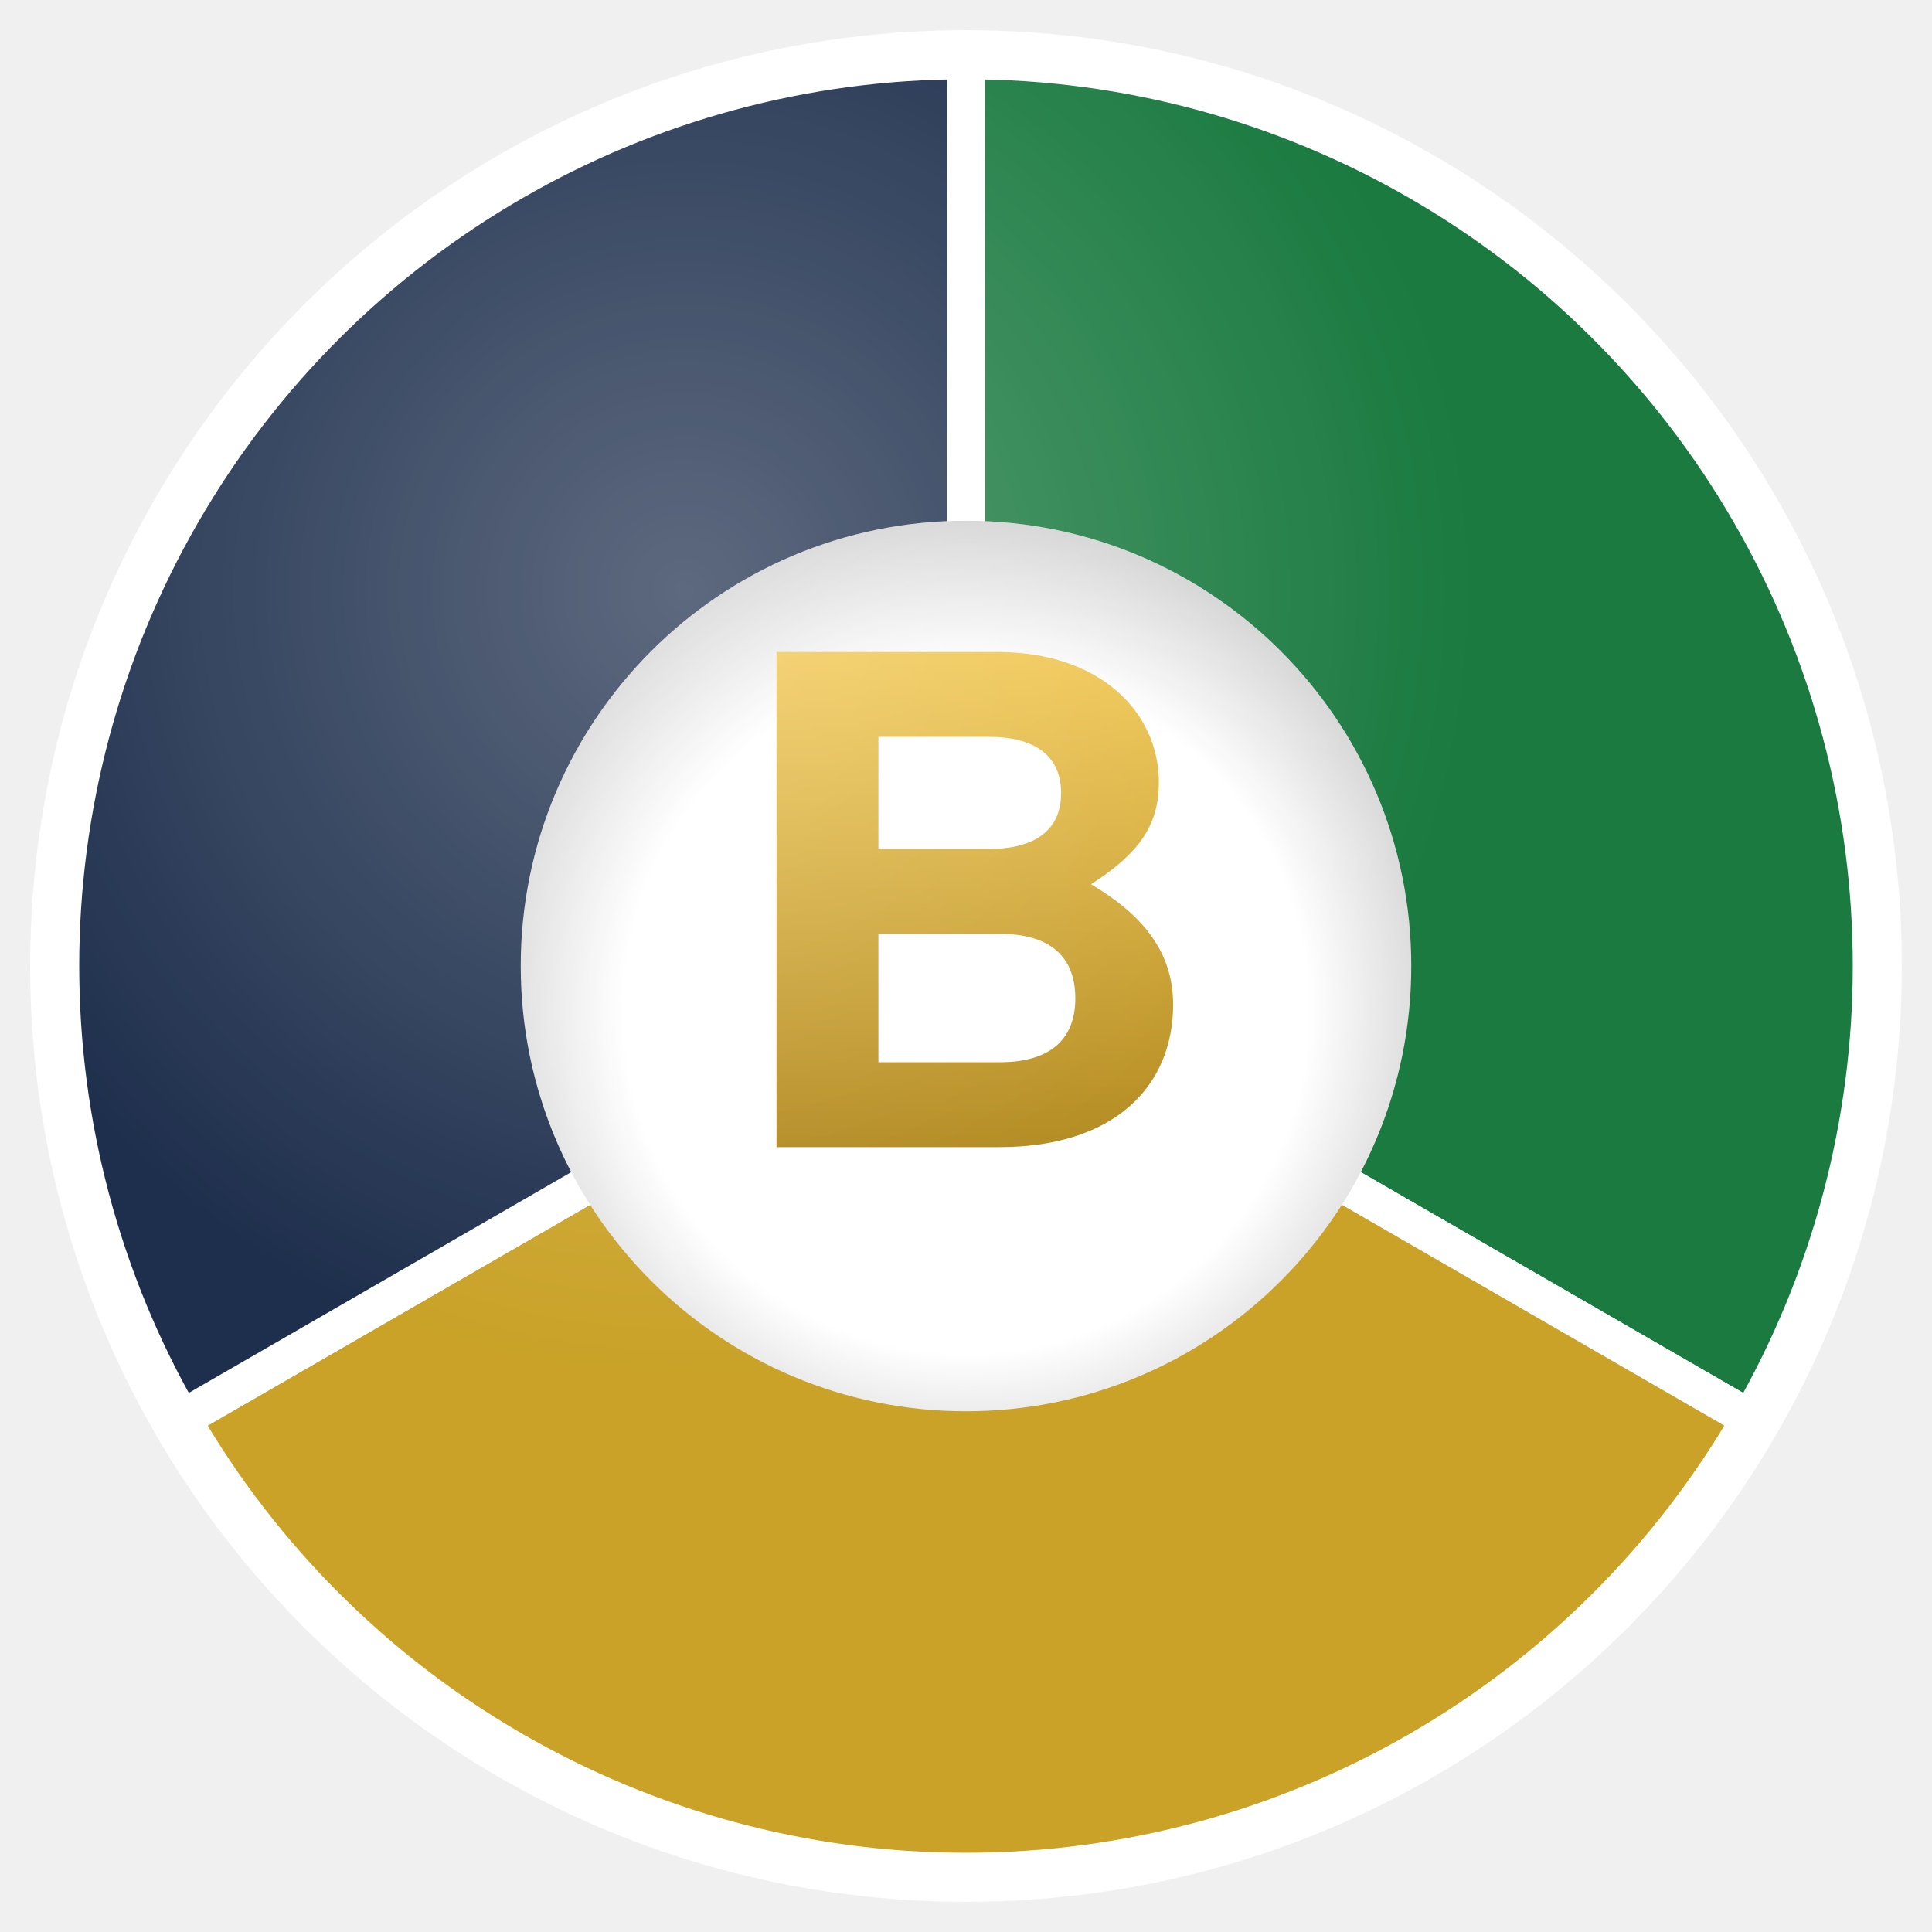
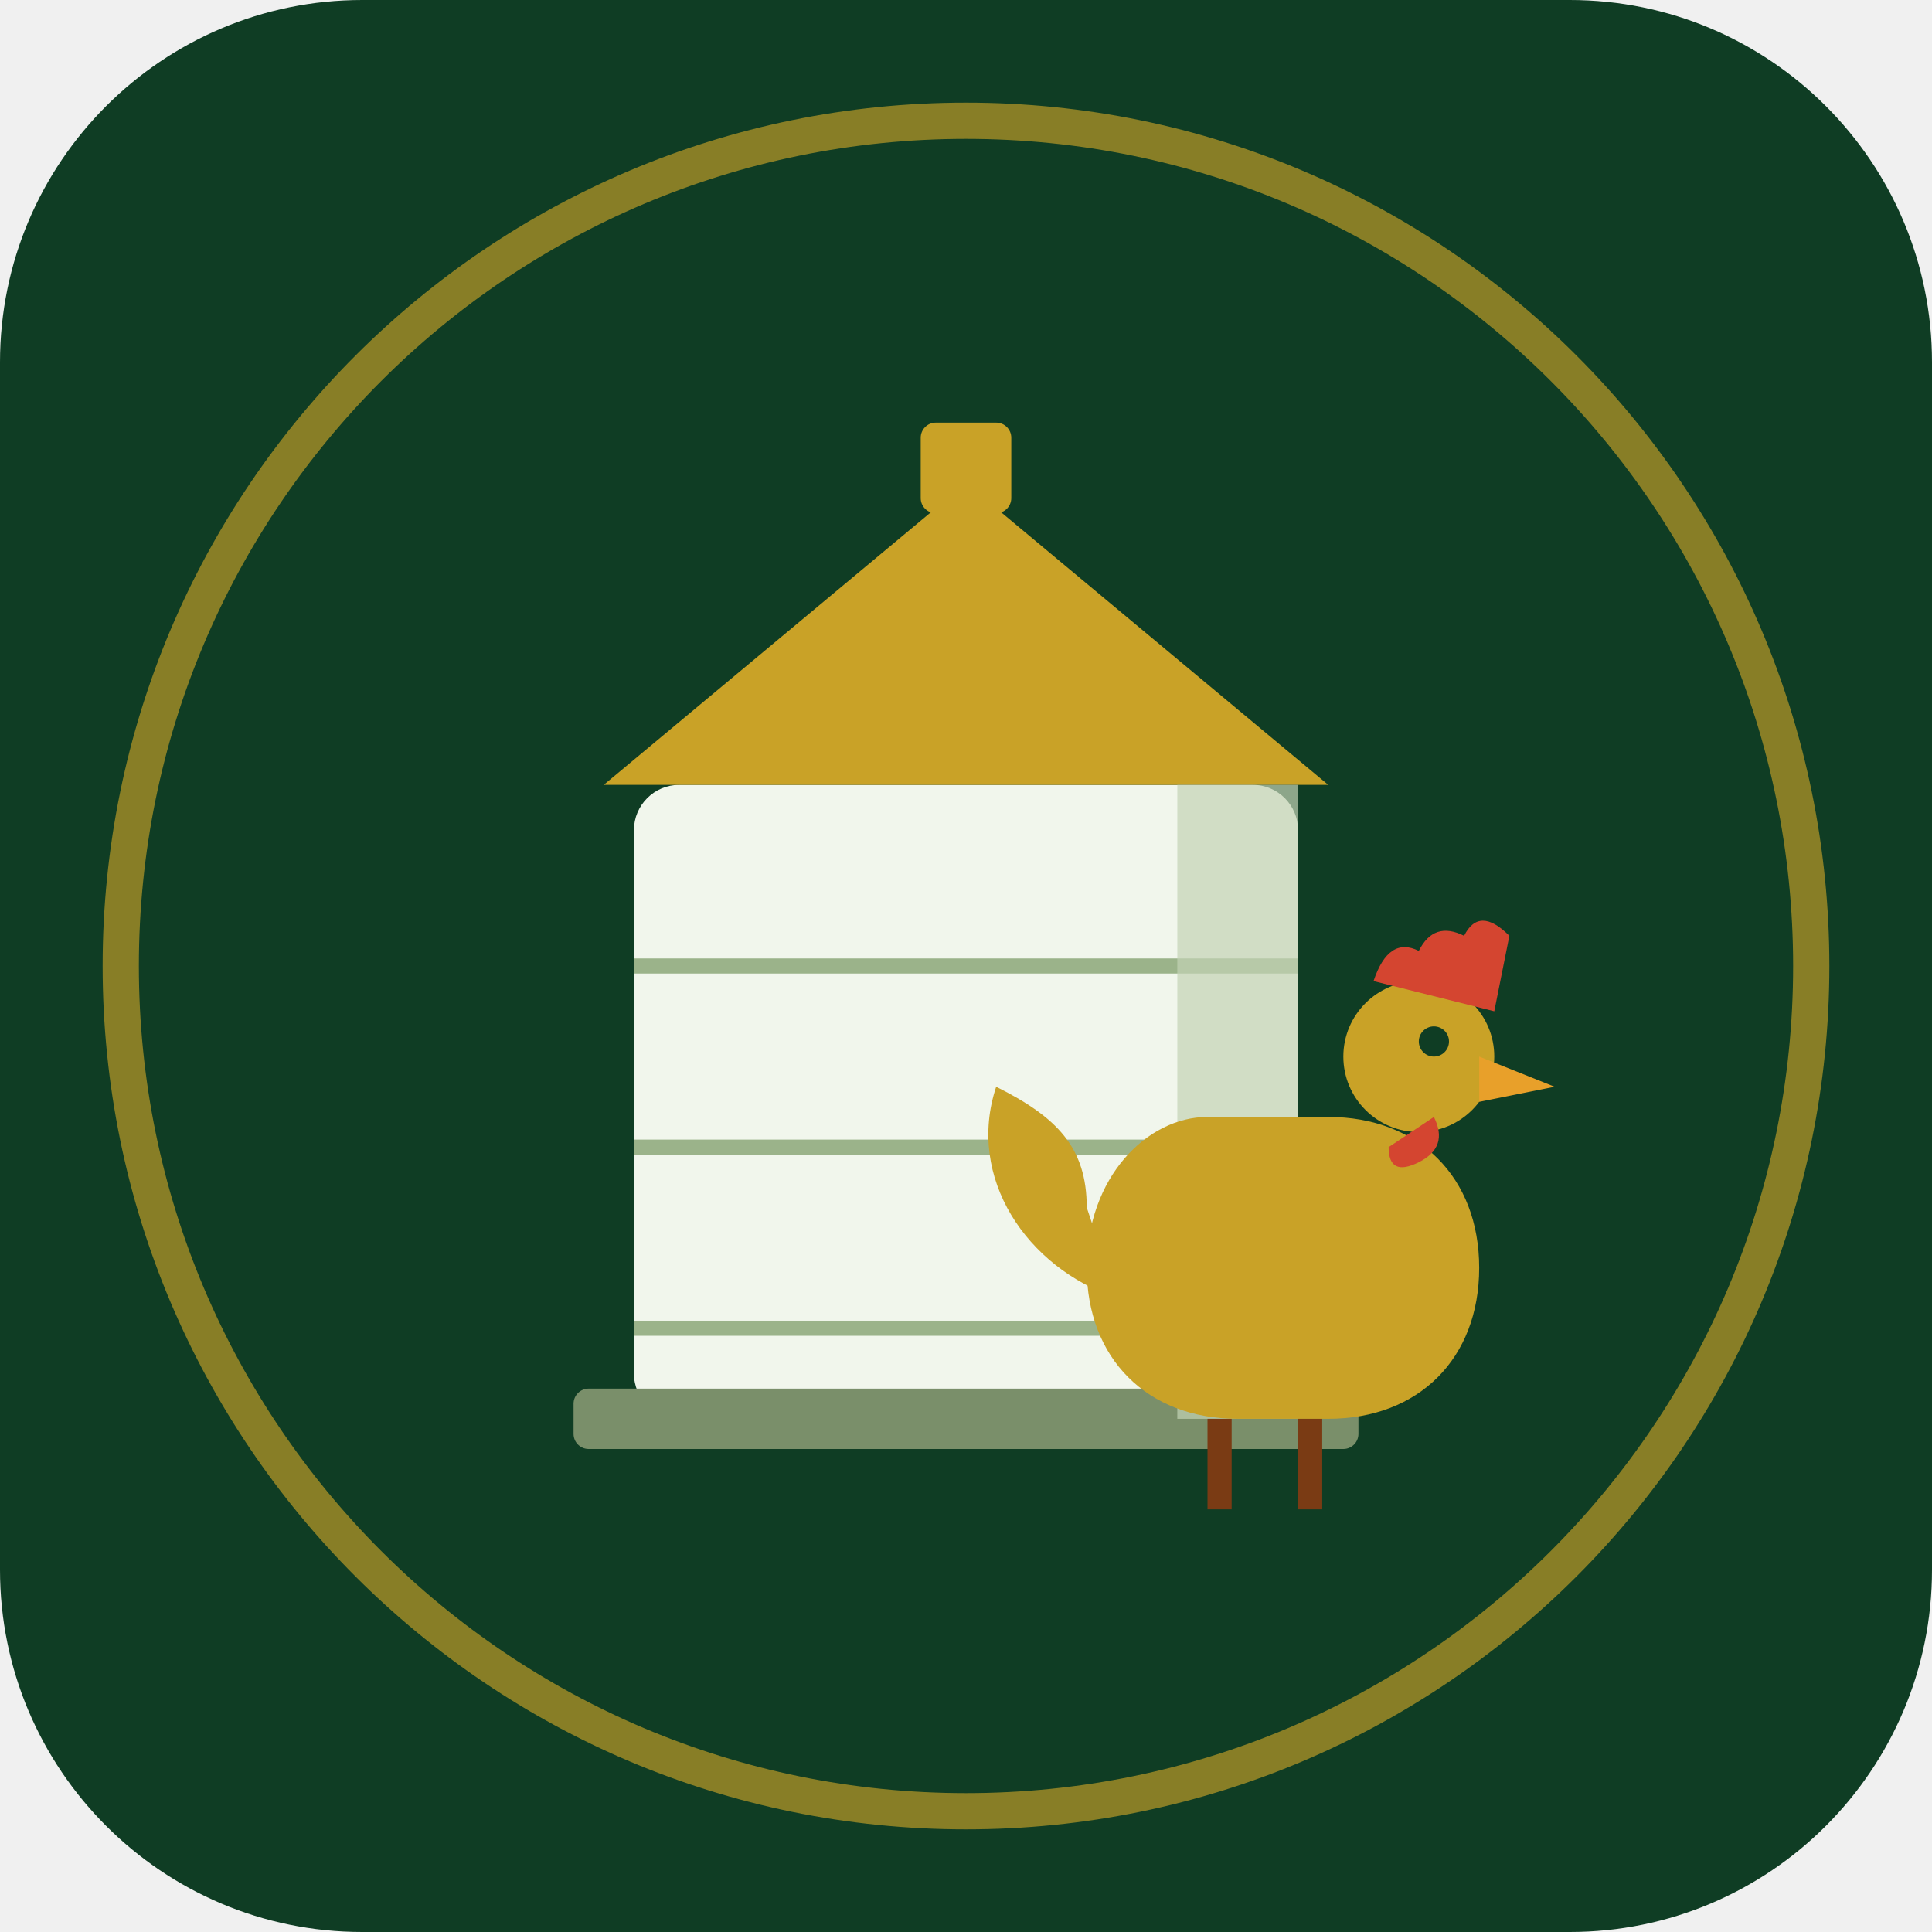
- <svg xmlns="http://www.w3.org/2000/svg" viewBox="0 0 512 512" role="img" aria-label="Broiler Base Mate app icon">
-   <defs>
-     <radialGradient id="hi" cx="35%" cy="30%" r="70%">
-       <stop offset="0%" stop-color="#ffffff" stop-opacity="0.28" />
-       <stop offset="60%" stop-color="#ffffff" stop-opacity="0" />
-     </radialGradient>
-     <radialGradient id="innerShadow" cx="50%" cy="55%" r="55%">
-       <stop offset="70%" stop-color="#000000" stop-opacity="0" />
-       <stop offset="100%" stop-color="#000000" stop-opacity="0.18" />
-     </radialGradient>
-     <linearGradient id="gold" x1="0" y1="0" x2="0" y2="1">
-       <stop offset="0%" stop-color="#f0c449" />
-       <stop offset="100%" stop-color="#b0871a" />
-     </linearGradient>
-   </defs>
-   <circle cx="256" cy="256" r="248" fill="#ffffff" />
-   <path d="M 256 256 L 256 16 A 240 240 0 0 1 463.85 376 Z" fill="#1a7a40" stroke="#ffffff" stroke-width="10" stroke-linejoin="round" />
-   <path d="M 256 256 L 463.85 376 A 240 240 0 0 1 48.15 376 Z" fill="#C9A227" stroke="#ffffff" stroke-width="10" stroke-linejoin="round" />
-   <path d="M 256 256 L 48.15 376 A 240 240 0 0 1 256 16 Z" fill="#1e2f4d" stroke="#ffffff" stroke-width="10" stroke-linejoin="round" />
-   <circle cx="256" cy="256" r="118" fill="#ffffff" />
-   <circle cx="256" cy="256" r="118" fill="url(#innerShadow)" />
-   <text x="256" y="304" text-anchor="middle" font-family="'Helvetica Neue', 'Arial Black', system-ui, sans-serif" font-weight="900" font-size="180" letter-spacing="-6" fill="url(#gold)">B</text>
-   <circle cx="256" cy="256" r="248" fill="url(#hi)" />
+ <svg xmlns="http://www.w3.org/2000/svg" viewBox="0 0 128 128" role="img" aria-label="Broiler Base Mate logo">
+   <rect x="0" y="0" width="128" height="128" rx="24" fill="#0f3d24" />
+   <circle cx="64" cy="64" r="56" fill="none" stroke="#C9A227" stroke-width="2.4" opacity="0.65" />
+   <g transform="translate(64 70)">
+     <rect x="-22" y="-18" width="44" height="42" rx="3" fill="#f1f6ec" />
+     <line x1="-22" y1="-6" x2="22" y2="-6" stroke="#9bb38a" stroke-width="1" />
+     <line x1="-22" y1="6" x2="22" y2="6" stroke="#9bb38a" stroke-width="1" />
+     <line x1="-22" y1="18" x2="22" y2="18" stroke="#9bb38a" stroke-width="1" />
+     <path d="M -24 -18 L 0 -38 L 24 -18 Z" fill="#C9A227" />
+     <rect x="-3" y="-42" width="6" height="6" rx="1" fill="#C9A227" />
+     <rect x="-26" y="22" width="52" height="4" rx="1" fill="#7a8f6a" />
+     <rect x="14" y="-18" width="8" height="42" rx="0" fill="#c3d3b5" opacity="0.7" />
+   </g>
+   <g transform="translate(82 80)" fill="#C9A227">
+     <path d="M 0 14              C -6 14 -10 10 -10 4              C -10 -2 -6 -6 -2 -6              L 6 -6              C 12 -6 16 -2 16 4              C 16 10 12 14 6 14              Z" />
+     <path d="M -8 6              C -14 4 -18 -2 -16 -8              C -12 -6 -10 -4 -10 0              Z" />
+     <circle cx="12" cy="-10" r="5" />
+     <path d="M 16 -10 L 21 -8 L 16 -7 Z" fill="#e8a02a" />
+     <path d="M 9 -15              q 1 -3 3 -2              q 1 -2 3 -1              q 1 -2 3 0              L 17 -13 Z" fill="#d44530" />
+     <path d="M 13 -6 q 1 2 -1 3 q -2 1 -2 -1 Z" fill="#d44530" />
+     <circle cx="13" cy="-11" r="1" fill="#0f3d24" />
+     <rect x="-2" y="14" width="1.6" height="6" fill="#7a3b14" />
+     <rect x="4" y="14" width="1.6" height="6" fill="#7a3b14" />
+   </g>
</svg>
